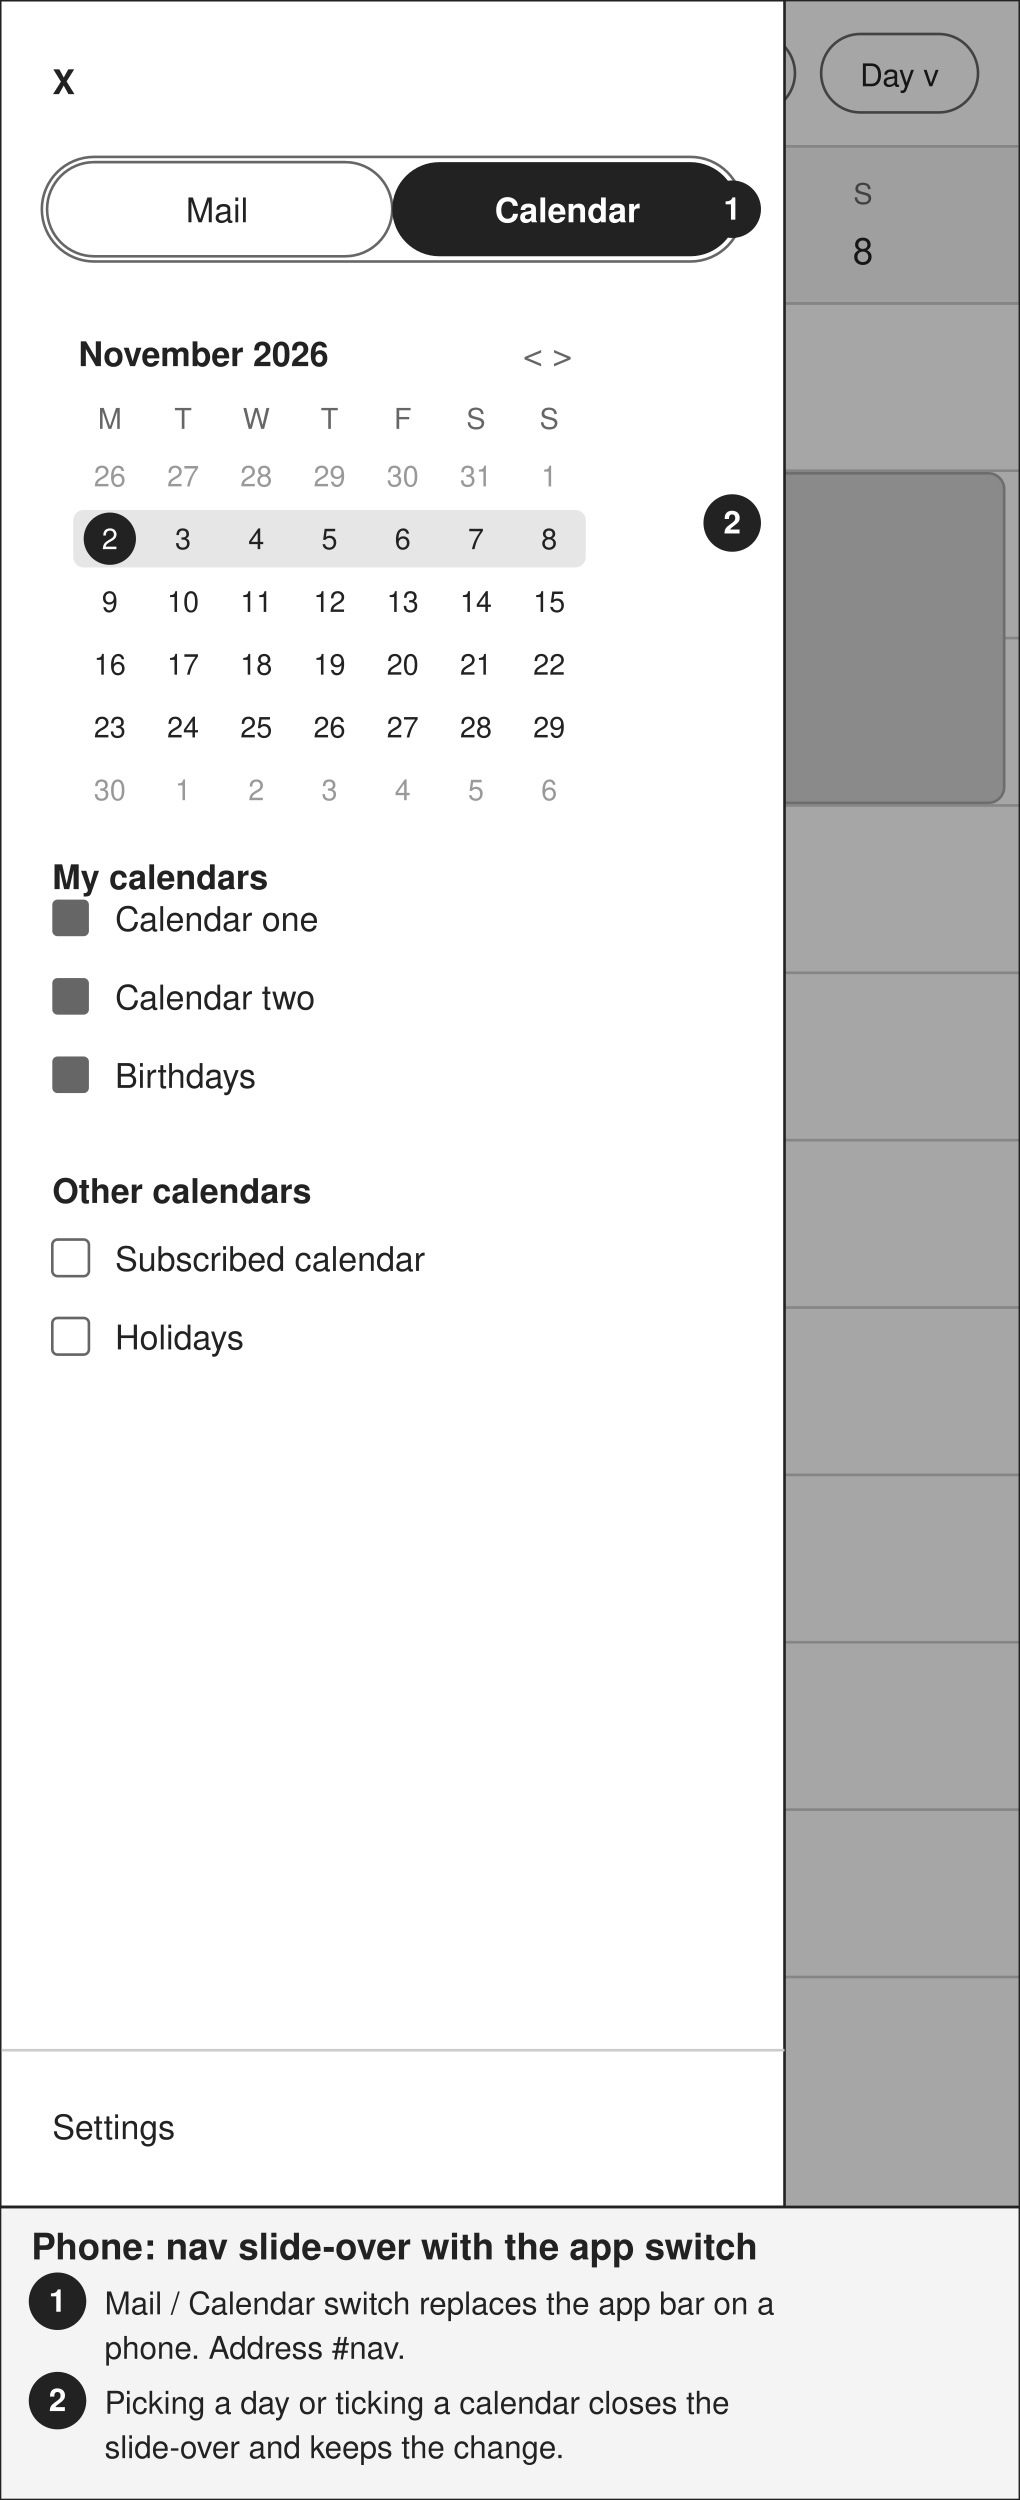
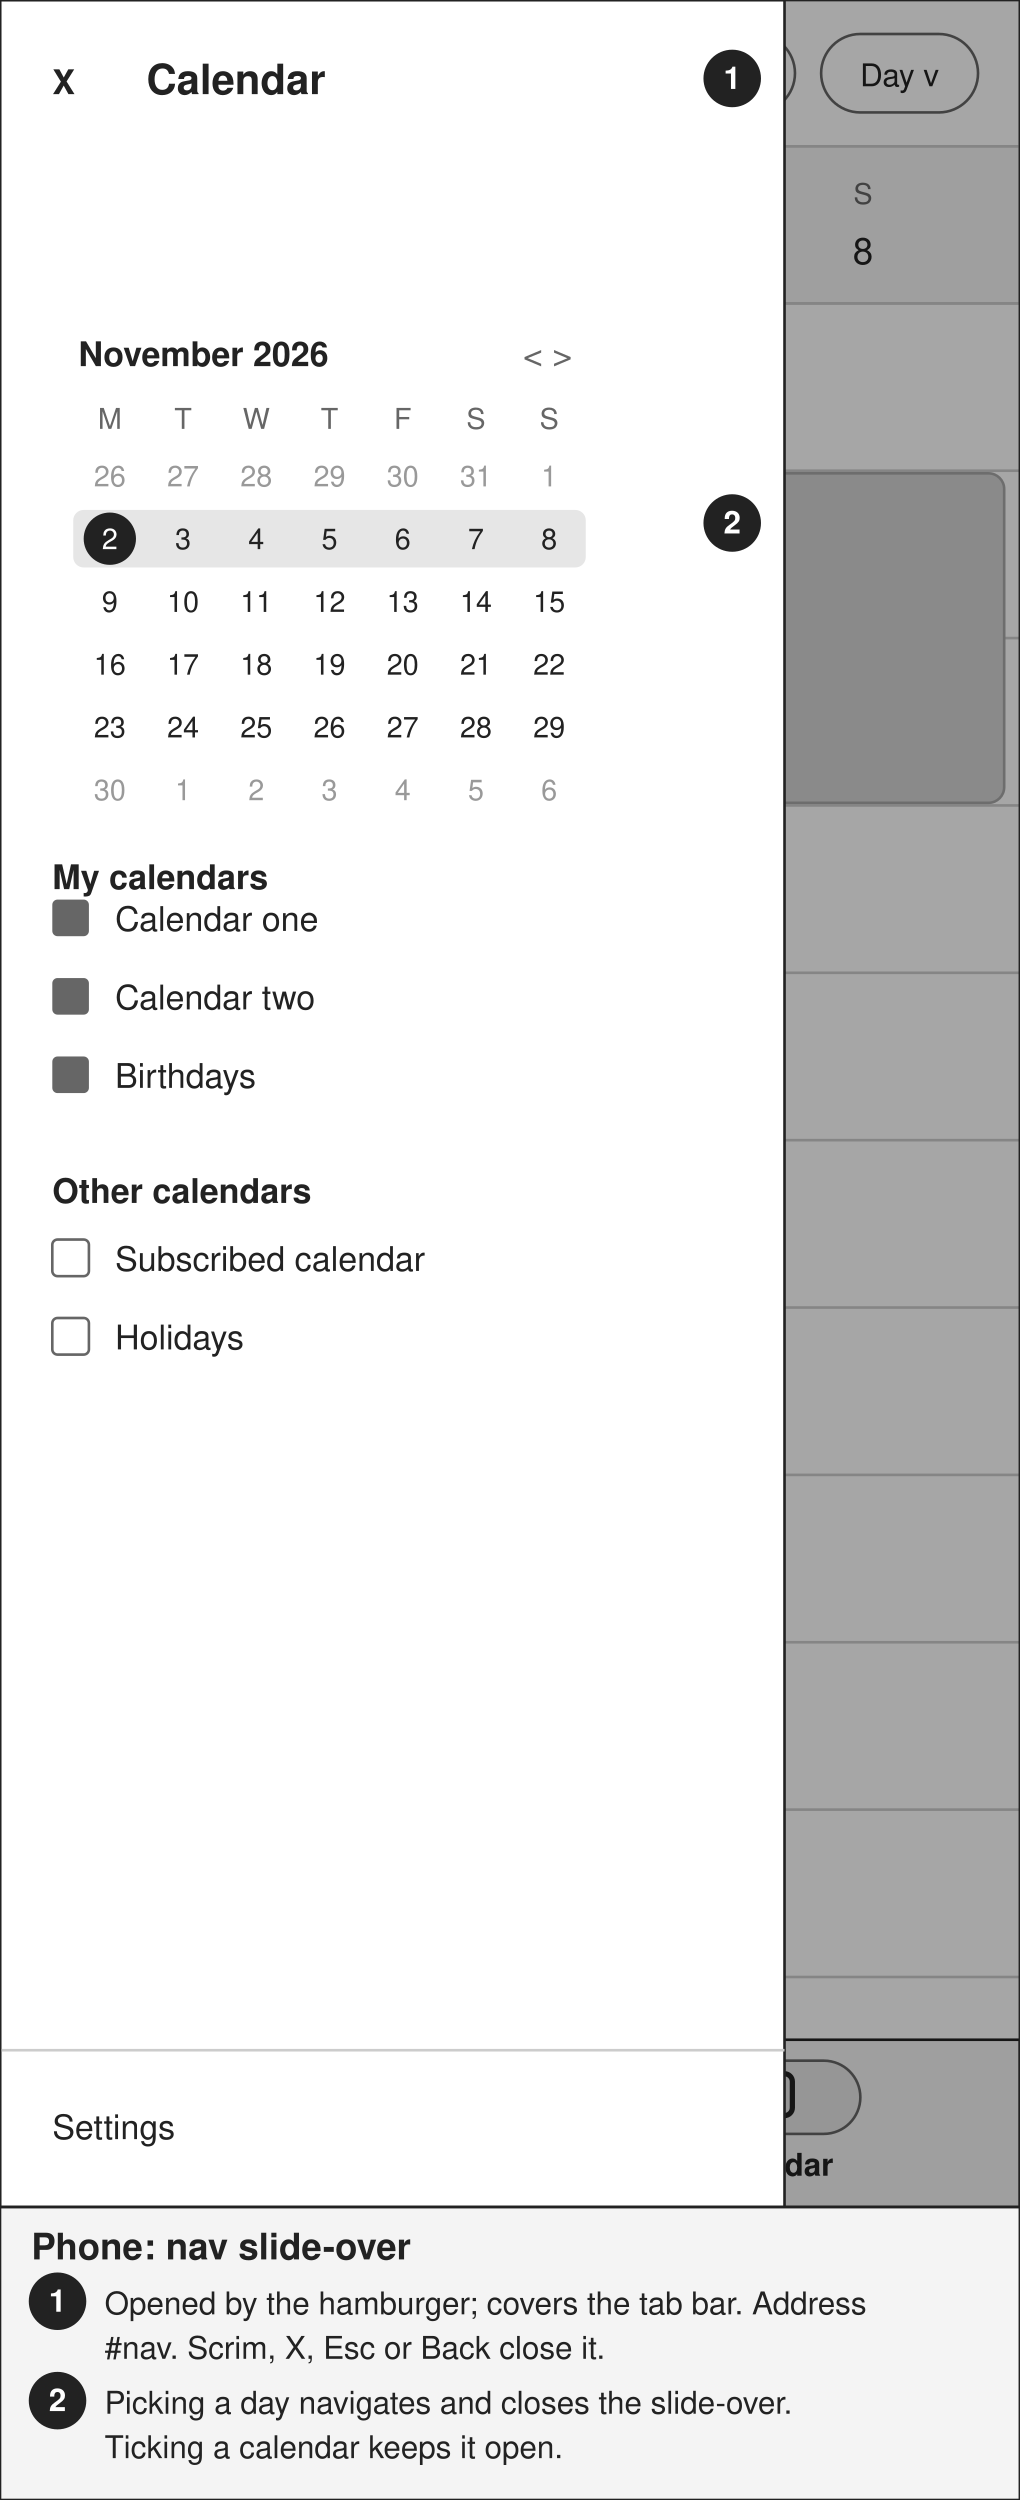
<svg xmlns="http://www.w3.org/2000/svg" width="390" height="956" viewBox="0 0 390 956">
  <rect width="390" height="956" fill="#fff" />
  <rect x="0" y="0" width="390" height="56" rx="0" fill="none" stroke="#ccc" stroke-width="1" />
  <line x1="16" y1="20" x2="40" y2="20" stroke="#222" stroke-width="2" />
  <line x1="16" y1="28" x2="40" y2="28" stroke="#222" stroke-width="2" />
  <line x1="16" y1="36" x2="40" y2="36" stroke="#222" stroke-width="2" />
  <text x="56" y="35" font-family="Helvetica, Arial, sans-serif" font-size="18" fill="#222" font-weight="bold">November</text>
  <rect x="240" y="13" width="64" height="30" rx="15" fill="#fff" stroke="#666" stroke-width="1" />
  <text x="272" y="33" font-family="Helvetica, Arial, sans-serif" font-size="13" fill="#222" text-anchor="middle">Today</text>
  <rect x="314" y="13" width="60" height="30" rx="15" fill="none" stroke="#666" stroke-width="1" />
  <text x="344" y="33" font-family="Helvetica, Arial, sans-serif" font-size="12" fill="#222" text-anchor="middle">Day v</text>
  <rect x="0" y="56" width="390" height="60" rx="0" fill="#f4f4f4" stroke="#ccc" stroke-width="1" />
  <text x="48" y="78" font-family="Helvetica, Arial, sans-serif" font-size="11" fill="#666" text-anchor="middle">M</text>
  <text x="48" y="101" font-family="Helvetica, Arial, sans-serif" font-size="14" fill="#222" text-anchor="middle">2</text>
  <text x="95" y="78" font-family="Helvetica, Arial, sans-serif" font-size="11" fill="#666" text-anchor="middle">T</text>
  <text x="95" y="101" font-family="Helvetica, Arial, sans-serif" font-size="14" fill="#222" text-anchor="middle">3</text>
  <text x="142" y="78" font-family="Helvetica, Arial, sans-serif" font-size="11" fill="#666" text-anchor="middle">W</text>
  <text x="142" y="101" font-family="Helvetica, Arial, sans-serif" font-size="14" fill="#222" text-anchor="middle">4</text>
  <text x="189" y="78" font-family="Helvetica, Arial, sans-serif" font-size="11" fill="#666" text-anchor="middle">T</text>
  <circle cx="189" cy="96" r="13" fill="#222" stroke="none" stroke-width="1" />
  <text x="189" y="101" font-family="Helvetica, Arial, sans-serif" font-size="14" fill="#fff" text-anchor="middle">5</text>
  <text x="236" y="78" font-family="Helvetica, Arial, sans-serif" font-size="11" fill="#666" text-anchor="middle">F</text>
  <text x="236" y="101" font-family="Helvetica, Arial, sans-serif" font-size="14" fill="#222" text-anchor="middle">6</text>
  <text x="283" y="78" font-family="Helvetica, Arial, sans-serif" font-size="11" fill="#666" text-anchor="middle">S</text>
  <text x="283" y="101" font-family="Helvetica, Arial, sans-serif" font-size="14" fill="#222" text-anchor="middle">7</text>
  <text x="330" y="78" font-family="Helvetica, Arial, sans-serif" font-size="11" fill="#666" text-anchor="middle">S</text>
  <text x="330" y="101" font-family="Helvetica, Arial, sans-serif" font-size="14" fill="#222" text-anchor="middle">8</text>
  <line x1="48" y1="116" x2="390" y2="116" stroke="#ccc" stroke-width="1" />
  <line x1="48" y1="180" x2="390" y2="180" stroke="#ccc" stroke-width="1" />
  <text x="44" y="184" font-family="Helvetica, Arial, sans-serif" font-size="10" fill="#666" text-anchor="end">10:00</text>
  <line x1="48" y1="244" x2="390" y2="244" stroke="#ccc" stroke-width="1" />
  <text x="44" y="248" font-family="Helvetica, Arial, sans-serif" font-size="10" fill="#666" text-anchor="end">11:00</text>
  <line x1="48" y1="308" x2="390" y2="308" stroke="#ccc" stroke-width="1" />
  <text x="44" y="312" font-family="Helvetica, Arial, sans-serif" font-size="10" fill="#666" text-anchor="end">12:00</text>
  <line x1="48" y1="372" x2="390" y2="372" stroke="#ccc" stroke-width="1" />
  <text x="44" y="376" font-family="Helvetica, Arial, sans-serif" font-size="10" fill="#666" text-anchor="end">13:00</text>
  <line x1="48" y1="436" x2="390" y2="436" stroke="#ccc" stroke-width="1" />
  <text x="44" y="440" font-family="Helvetica, Arial, sans-serif" font-size="10" fill="#666" text-anchor="end">14:00</text>
  <line x1="48" y1="500" x2="390" y2="500" stroke="#ccc" stroke-width="1" />
  <text x="44" y="504" font-family="Helvetica, Arial, sans-serif" font-size="10" fill="#666" text-anchor="end">15:00</text>
  <line x1="48" y1="564" x2="390" y2="564" stroke="#ccc" stroke-width="1" />
  <text x="44" y="568" font-family="Helvetica, Arial, sans-serif" font-size="10" fill="#666" text-anchor="end">16:00</text>
  <line x1="48" y1="628" x2="390" y2="628" stroke="#ccc" stroke-width="1" />
  <text x="44" y="632" font-family="Helvetica, Arial, sans-serif" font-size="10" fill="#666" text-anchor="end">17:00</text>
  <line x1="48" y1="692" x2="390" y2="692" stroke="#ccc" stroke-width="1" />
  <text x="44" y="696" font-family="Helvetica, Arial, sans-serif" font-size="10" fill="#666" text-anchor="end">18:00</text>
  <line x1="48" y1="756" x2="390" y2="756" stroke="#ccc" stroke-width="1" />
  <text x="44" y="760" font-family="Helvetica, Arial, sans-serif" font-size="10" fill="#666" text-anchor="end">19:00</text>
  <line x1="52" y1="116" x2="52" y2="844" stroke="#ccc" stroke-width="1" />
  <rect x="56" y="181" width="328" height="126" rx="6" fill="#d4d4d4" stroke="#a8a8a8" stroke-width="1" />
  <text x="66" y="198" font-family="Helvetica, Arial, sans-serif" font-size="12" fill="#222" font-weight="bold">Event title</text>
  <text x="66" y="214" font-family="Helvetica, Arial, sans-serif" font-size="11" fill="#222">10:00 - 12:00</text>
+   <rect x="0" y="780" width="390" height="64" rx="0" fill="#f4f4f4" stroke="#222" stroke-width="1" />
+   <rect x="88" y="793" width="20" height="16" rx="3" fill="none" stroke="#222" stroke-width="1" />
+   <text x="98" y="832" font-family="Helvetica, Arial, sans-serif" font-size="12" fill="#222" text-anchor="middle">Mail</text>
+   <rect x="257" y="788" width="72" height="28" rx="14" fill="#e6e6e6" stroke="#666" stroke-width="1" />
+   <rect x="283" y="793" width="20" height="16" rx="3" fill="none" stroke="#222" stroke-width="2" />
+   <text x="293" y="832" font-family="Helvetica, Arial, sans-serif" font-size="12" fill="#222" font-weight="bold" text-anchor="middle">Calendar</text>
  <rect x="0" y="0" width="390" height="844" rx="0" fill="#000" stroke="none" stroke-width="1" fill-opacity="0.35" />
  <rect x="0" y="0" width="300" height="844" rx="0" fill="#fff" stroke="#222" stroke-width="1" />
  <text x="20" y="36" font-family="Helvetica, Arial, sans-serif" font-size="13" fill="#222" font-weight="bold">X</text>
-   <rect x="16" y="60" width="268" height="40" rx="20" fill="none" stroke="#666" stroke-width="1" />
-   <rect x="18" y="62" width="132" height="36" rx="18" fill="none" stroke="#666" stroke-width="1" />
-   <rect x="150" y="62" width="132" height="36" rx="18" fill="#222" stroke="none" stroke-width="1" />
-   <text x="83" y="85" font-family="Helvetica, Arial, sans-serif" font-size="13" fill="#222" text-anchor="middle">Mail</text>
-   <text x="217" y="85" font-family="Helvetica, Arial, sans-serif" font-size="13" fill="#fff" font-weight="bold" text-anchor="middle">Calendar</text>
+   <text x="56" y="36" font-family="Helvetica, Arial, sans-serif" font-size="16" fill="#222" font-weight="bold">Calendar</text>
  <text x="30" y="140" font-family="Helvetica, Arial, sans-serif" font-size="13" fill="#222" font-weight="bold">November 2026</text>
  <text x="200" y="140" font-family="Helvetica, Arial, sans-serif" font-size="13" fill="#666">&lt;  &gt;</text>
  <text x="42" y="164" font-family="Helvetica, Arial, sans-serif" font-size="11" fill="#666" text-anchor="middle">M</text>
  <text x="70" y="164" font-family="Helvetica, Arial, sans-serif" font-size="11" fill="#666" text-anchor="middle">T</text>
  <text x="98" y="164" font-family="Helvetica, Arial, sans-serif" font-size="11" fill="#666" text-anchor="middle">W</text>
  <text x="126" y="164" font-family="Helvetica, Arial, sans-serif" font-size="11" fill="#666" text-anchor="middle">T</text>
  <text x="154" y="164" font-family="Helvetica, Arial, sans-serif" font-size="11" fill="#666" text-anchor="middle">F</text>
  <text x="182" y="164" font-family="Helvetica, Arial, sans-serif" font-size="11" fill="#666" text-anchor="middle">S</text>
  <text x="210" y="164" font-family="Helvetica, Arial, sans-serif" font-size="11" fill="#666" text-anchor="middle">S</text>
  <rect x="28" y="195" width="196" height="22" rx="4" fill="#e6e6e6" stroke="none" stroke-width="1" />
  <text x="42" y="186" font-family="Helvetica, Arial, sans-serif" font-size="11" fill="#999" text-anchor="middle">26</text>
  <text x="70" y="186" font-family="Helvetica, Arial, sans-serif" font-size="11" fill="#999" text-anchor="middle">27</text>
  <text x="98" y="186" font-family="Helvetica, Arial, sans-serif" font-size="11" fill="#999" text-anchor="middle">28</text>
  <text x="126" y="186" font-family="Helvetica, Arial, sans-serif" font-size="11" fill="#999" text-anchor="middle">29</text>
  <text x="154" y="186" font-family="Helvetica, Arial, sans-serif" font-size="11" fill="#999" text-anchor="middle">30</text>
  <text x="182" y="186" font-family="Helvetica, Arial, sans-serif" font-size="11" fill="#999" text-anchor="middle">31</text>
  <text x="210" y="186" font-family="Helvetica, Arial, sans-serif" font-size="11" fill="#999" text-anchor="middle">1</text>
  <circle cx="42" cy="206" r="10" fill="#222" stroke="none" stroke-width="1" />
  <text x="42" y="210" font-family="Helvetica, Arial, sans-serif" font-size="11" fill="#fff" text-anchor="middle">2</text>
  <text x="70" y="210" font-family="Helvetica, Arial, sans-serif" font-size="11" fill="#222" text-anchor="middle">3</text>
  <text x="98" y="210" font-family="Helvetica, Arial, sans-serif" font-size="11" fill="#222" text-anchor="middle">4</text>
  <text x="126" y="210" font-family="Helvetica, Arial, sans-serif" font-size="11" fill="#222" text-anchor="middle">5</text>
  <text x="154" y="210" font-family="Helvetica, Arial, sans-serif" font-size="11" fill="#222" text-anchor="middle">6</text>
  <text x="182" y="210" font-family="Helvetica, Arial, sans-serif" font-size="11" fill="#222" text-anchor="middle">7</text>
  <text x="210" y="210" font-family="Helvetica, Arial, sans-serif" font-size="11" fill="#222" text-anchor="middle">8</text>
  <text x="42" y="234" font-family="Helvetica, Arial, sans-serif" font-size="11" fill="#222" text-anchor="middle">9</text>
  <text x="70" y="234" font-family="Helvetica, Arial, sans-serif" font-size="11" fill="#222" text-anchor="middle">10</text>
  <text x="98" y="234" font-family="Helvetica, Arial, sans-serif" font-size="11" fill="#222" text-anchor="middle">11</text>
  <text x="126" y="234" font-family="Helvetica, Arial, sans-serif" font-size="11" fill="#222" text-anchor="middle">12</text>
  <text x="154" y="234" font-family="Helvetica, Arial, sans-serif" font-size="11" fill="#222" text-anchor="middle">13</text>
  <text x="182" y="234" font-family="Helvetica, Arial, sans-serif" font-size="11" fill="#222" text-anchor="middle">14</text>
  <text x="210" y="234" font-family="Helvetica, Arial, sans-serif" font-size="11" fill="#222" text-anchor="middle">15</text>
  <text x="42" y="258" font-family="Helvetica, Arial, sans-serif" font-size="11" fill="#222" text-anchor="middle">16</text>
  <text x="70" y="258" font-family="Helvetica, Arial, sans-serif" font-size="11" fill="#222" text-anchor="middle">17</text>
  <text x="98" y="258" font-family="Helvetica, Arial, sans-serif" font-size="11" fill="#222" text-anchor="middle">18</text>
  <text x="126" y="258" font-family="Helvetica, Arial, sans-serif" font-size="11" fill="#222" text-anchor="middle">19</text>
  <text x="154" y="258" font-family="Helvetica, Arial, sans-serif" font-size="11" fill="#222" text-anchor="middle">20</text>
  <text x="182" y="258" font-family="Helvetica, Arial, sans-serif" font-size="11" fill="#222" text-anchor="middle">21</text>
  <text x="210" y="258" font-family="Helvetica, Arial, sans-serif" font-size="11" fill="#222" text-anchor="middle">22</text>
  <text x="42" y="282" font-family="Helvetica, Arial, sans-serif" font-size="11" fill="#222" text-anchor="middle">23</text>
  <text x="70" y="282" font-family="Helvetica, Arial, sans-serif" font-size="11" fill="#222" text-anchor="middle">24</text>
  <text x="98" y="282" font-family="Helvetica, Arial, sans-serif" font-size="11" fill="#222" text-anchor="middle">25</text>
  <text x="126" y="282" font-family="Helvetica, Arial, sans-serif" font-size="11" fill="#222" text-anchor="middle">26</text>
  <text x="154" y="282" font-family="Helvetica, Arial, sans-serif" font-size="11" fill="#222" text-anchor="middle">27</text>
  <text x="182" y="282" font-family="Helvetica, Arial, sans-serif" font-size="11" fill="#222" text-anchor="middle">28</text>
  <text x="210" y="282" font-family="Helvetica, Arial, sans-serif" font-size="11" fill="#222" text-anchor="middle">29</text>
  <text x="42" y="306" font-family="Helvetica, Arial, sans-serif" font-size="11" fill="#999" text-anchor="middle">30</text>
  <text x="70" y="306" font-family="Helvetica, Arial, sans-serif" font-size="11" fill="#999" text-anchor="middle">1</text>
  <text x="98" y="306" font-family="Helvetica, Arial, sans-serif" font-size="11" fill="#999" text-anchor="middle">2</text>
  <text x="126" y="306" font-family="Helvetica, Arial, sans-serif" font-size="11" fill="#999" text-anchor="middle">3</text>
  <text x="154" y="306" font-family="Helvetica, Arial, sans-serif" font-size="11" fill="#999" text-anchor="middle">4</text>
  <text x="182" y="306" font-family="Helvetica, Arial, sans-serif" font-size="11" fill="#999" text-anchor="middle">5</text>
  <text x="210" y="306" font-family="Helvetica, Arial, sans-serif" font-size="11" fill="#999" text-anchor="middle">6</text>
  <text x="20" y="340" font-family="Helvetica, Arial, sans-serif" font-size="13" fill="#222" font-weight="bold">My calendars</text>
  <rect x="20" y="344" width="14" height="14" rx="2" fill="#666" stroke="none" stroke-width="1" />
  <text x="44" y="356" font-family="Helvetica, Arial, sans-serif" font-size="13" fill="#222">Calendar one</text>
  <rect x="20" y="374" width="14" height="14" rx="2" fill="#666" stroke="none" stroke-width="1" />
  <text x="44" y="386" font-family="Helvetica, Arial, sans-serif" font-size="13" fill="#222">Calendar two</text>
  <rect x="20" y="404" width="14" height="14" rx="2" fill="#666" stroke="none" stroke-width="1" />
  <text x="44" y="416" font-family="Helvetica, Arial, sans-serif" font-size="13" fill="#222">Birthdays</text>
  <text x="20" y="460" font-family="Helvetica, Arial, sans-serif" font-size="13" fill="#222" font-weight="bold">Other calendars</text>
  <rect x="20" y="474" width="14" height="14" rx="2" fill="none" stroke="#666" stroke-width="1" />
  <text x="44" y="486" font-family="Helvetica, Arial, sans-serif" font-size="13" fill="#222">Subscribed calendar</text>
  <rect x="20" y="504" width="14" height="14" rx="2" fill="none" stroke="#666" stroke-width="1" />
  <text x="44" y="516" font-family="Helvetica, Arial, sans-serif" font-size="13" fill="#222">Holidays</text>
  <line x1="0" y1="784" x2="300" y2="784" stroke="#ccc" stroke-width="1" />
  <text x="20" y="818" font-family="Helvetica, Arial, sans-serif" font-size="13" fill="#222">Settings</text>
-   <circle cx="280" cy="80" r="11" fill="#222" stroke="none" stroke-width="1" />
-   <text x="280" y="84" font-family="Helvetica, Arial, sans-serif" font-size="12" fill="#fff" font-weight="bold" text-anchor="middle">1</text>
+   <circle cx="280" cy="30" r="11" fill="#222" stroke="none" stroke-width="1" />
+   <text x="280" y="34" font-family="Helvetica, Arial, sans-serif" font-size="12" fill="#fff" font-weight="bold" text-anchor="middle">1</text>
  <circle cx="280" cy="200" r="11" fill="#222" stroke="none" stroke-width="1" />
  <text x="280" y="204" font-family="Helvetica, Arial, sans-serif" font-size="12" fill="#fff" font-weight="bold" text-anchor="middle">2</text>
  <rect x="0" y="0" width="390" height="844" rx="0" fill="none" stroke="#222" stroke-width="1" />
  <rect x="0" y="844" width="390" height="112" rx="0" fill="#f4f4f4" stroke="#222" stroke-width="1" />
-   <text x="12" y="864" font-family="Helvetica, Arial, sans-serif" font-size="14" fill="#222" font-weight="bold">Phone: nav slide-over with the app switch</text>
+   <text x="12" y="864" font-family="Helvetica, Arial, sans-serif" font-size="14" fill="#222" font-weight="bold">Phone: nav slide-over</text>
  <circle cx="22" cy="880" r="11" fill="#222" stroke="none" stroke-width="1" />
  <text x="22" y="884" font-family="Helvetica, Arial, sans-serif" font-size="12" fill="#fff" font-weight="bold" text-anchor="middle">1</text>
-   <text x="40" y="885" font-family="Helvetica, Arial, sans-serif" font-size="12" fill="#222">Mail / Calendar switch replaces the app bar on a</text>
-   <text x="40" y="902" font-family="Helvetica, Arial, sans-serif" font-size="12" fill="#222">phone. Address #nav.</text>
+   <text x="40" y="885" font-family="Helvetica, Arial, sans-serif" font-size="12" fill="#222">Opened by the hamburger; covers the tab bar. Address</text>
+   <text x="40" y="902" font-family="Helvetica, Arial, sans-serif" font-size="12" fill="#222">#nav. Scrim, X, Esc or Back close it.</text>
  <circle cx="22" cy="918" r="11" fill="#222" stroke="none" stroke-width="1" />
  <text x="22" y="922" font-family="Helvetica, Arial, sans-serif" font-size="12" fill="#fff" font-weight="bold" text-anchor="middle">2</text>
-   <text x="40" y="923" font-family="Helvetica, Arial, sans-serif" font-size="12" fill="#222">Picking a day or ticking a calendar closes the</text>
-   <text x="40" y="940" font-family="Helvetica, Arial, sans-serif" font-size="12" fill="#222">slide-over and keeps the change.</text>
+   <text x="40" y="923" font-family="Helvetica, Arial, sans-serif" font-size="12" fill="#222">Picking a day navigates and closes the slide-over.</text>
+   <text x="40" y="940" font-family="Helvetica, Arial, sans-serif" font-size="12" fill="#222">Ticking a calendar keeps it open.</text>
</svg>
